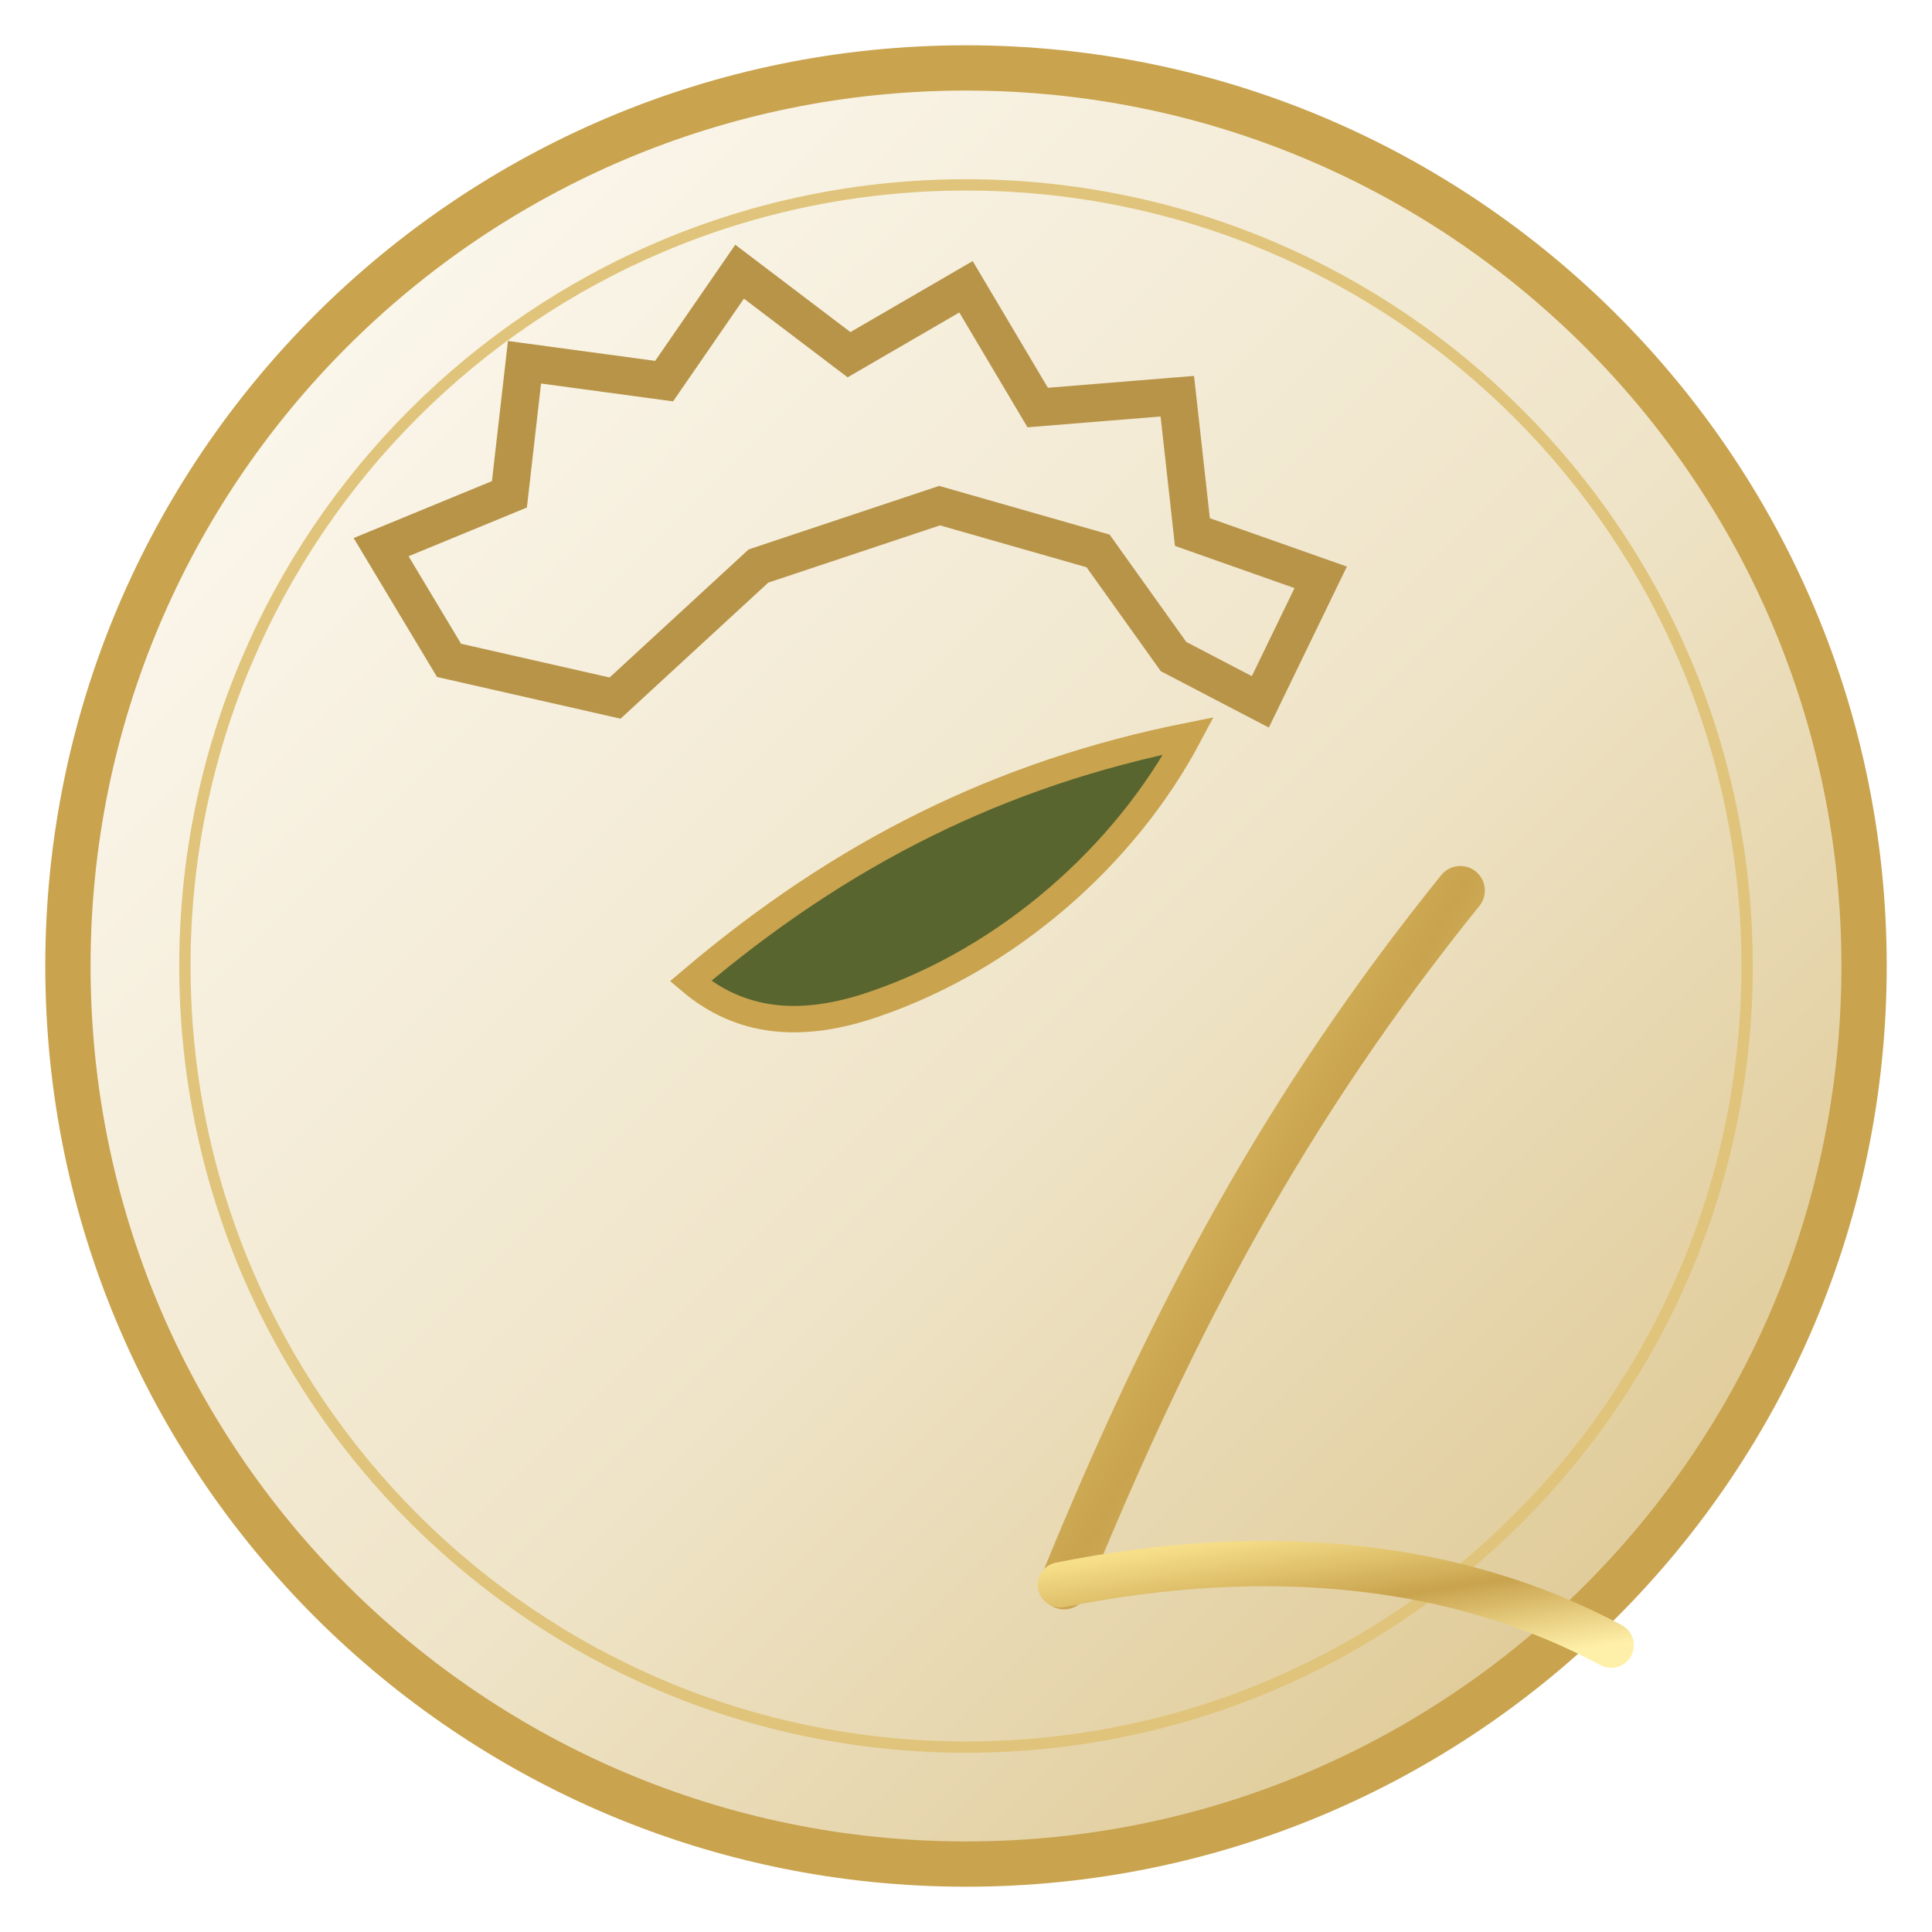
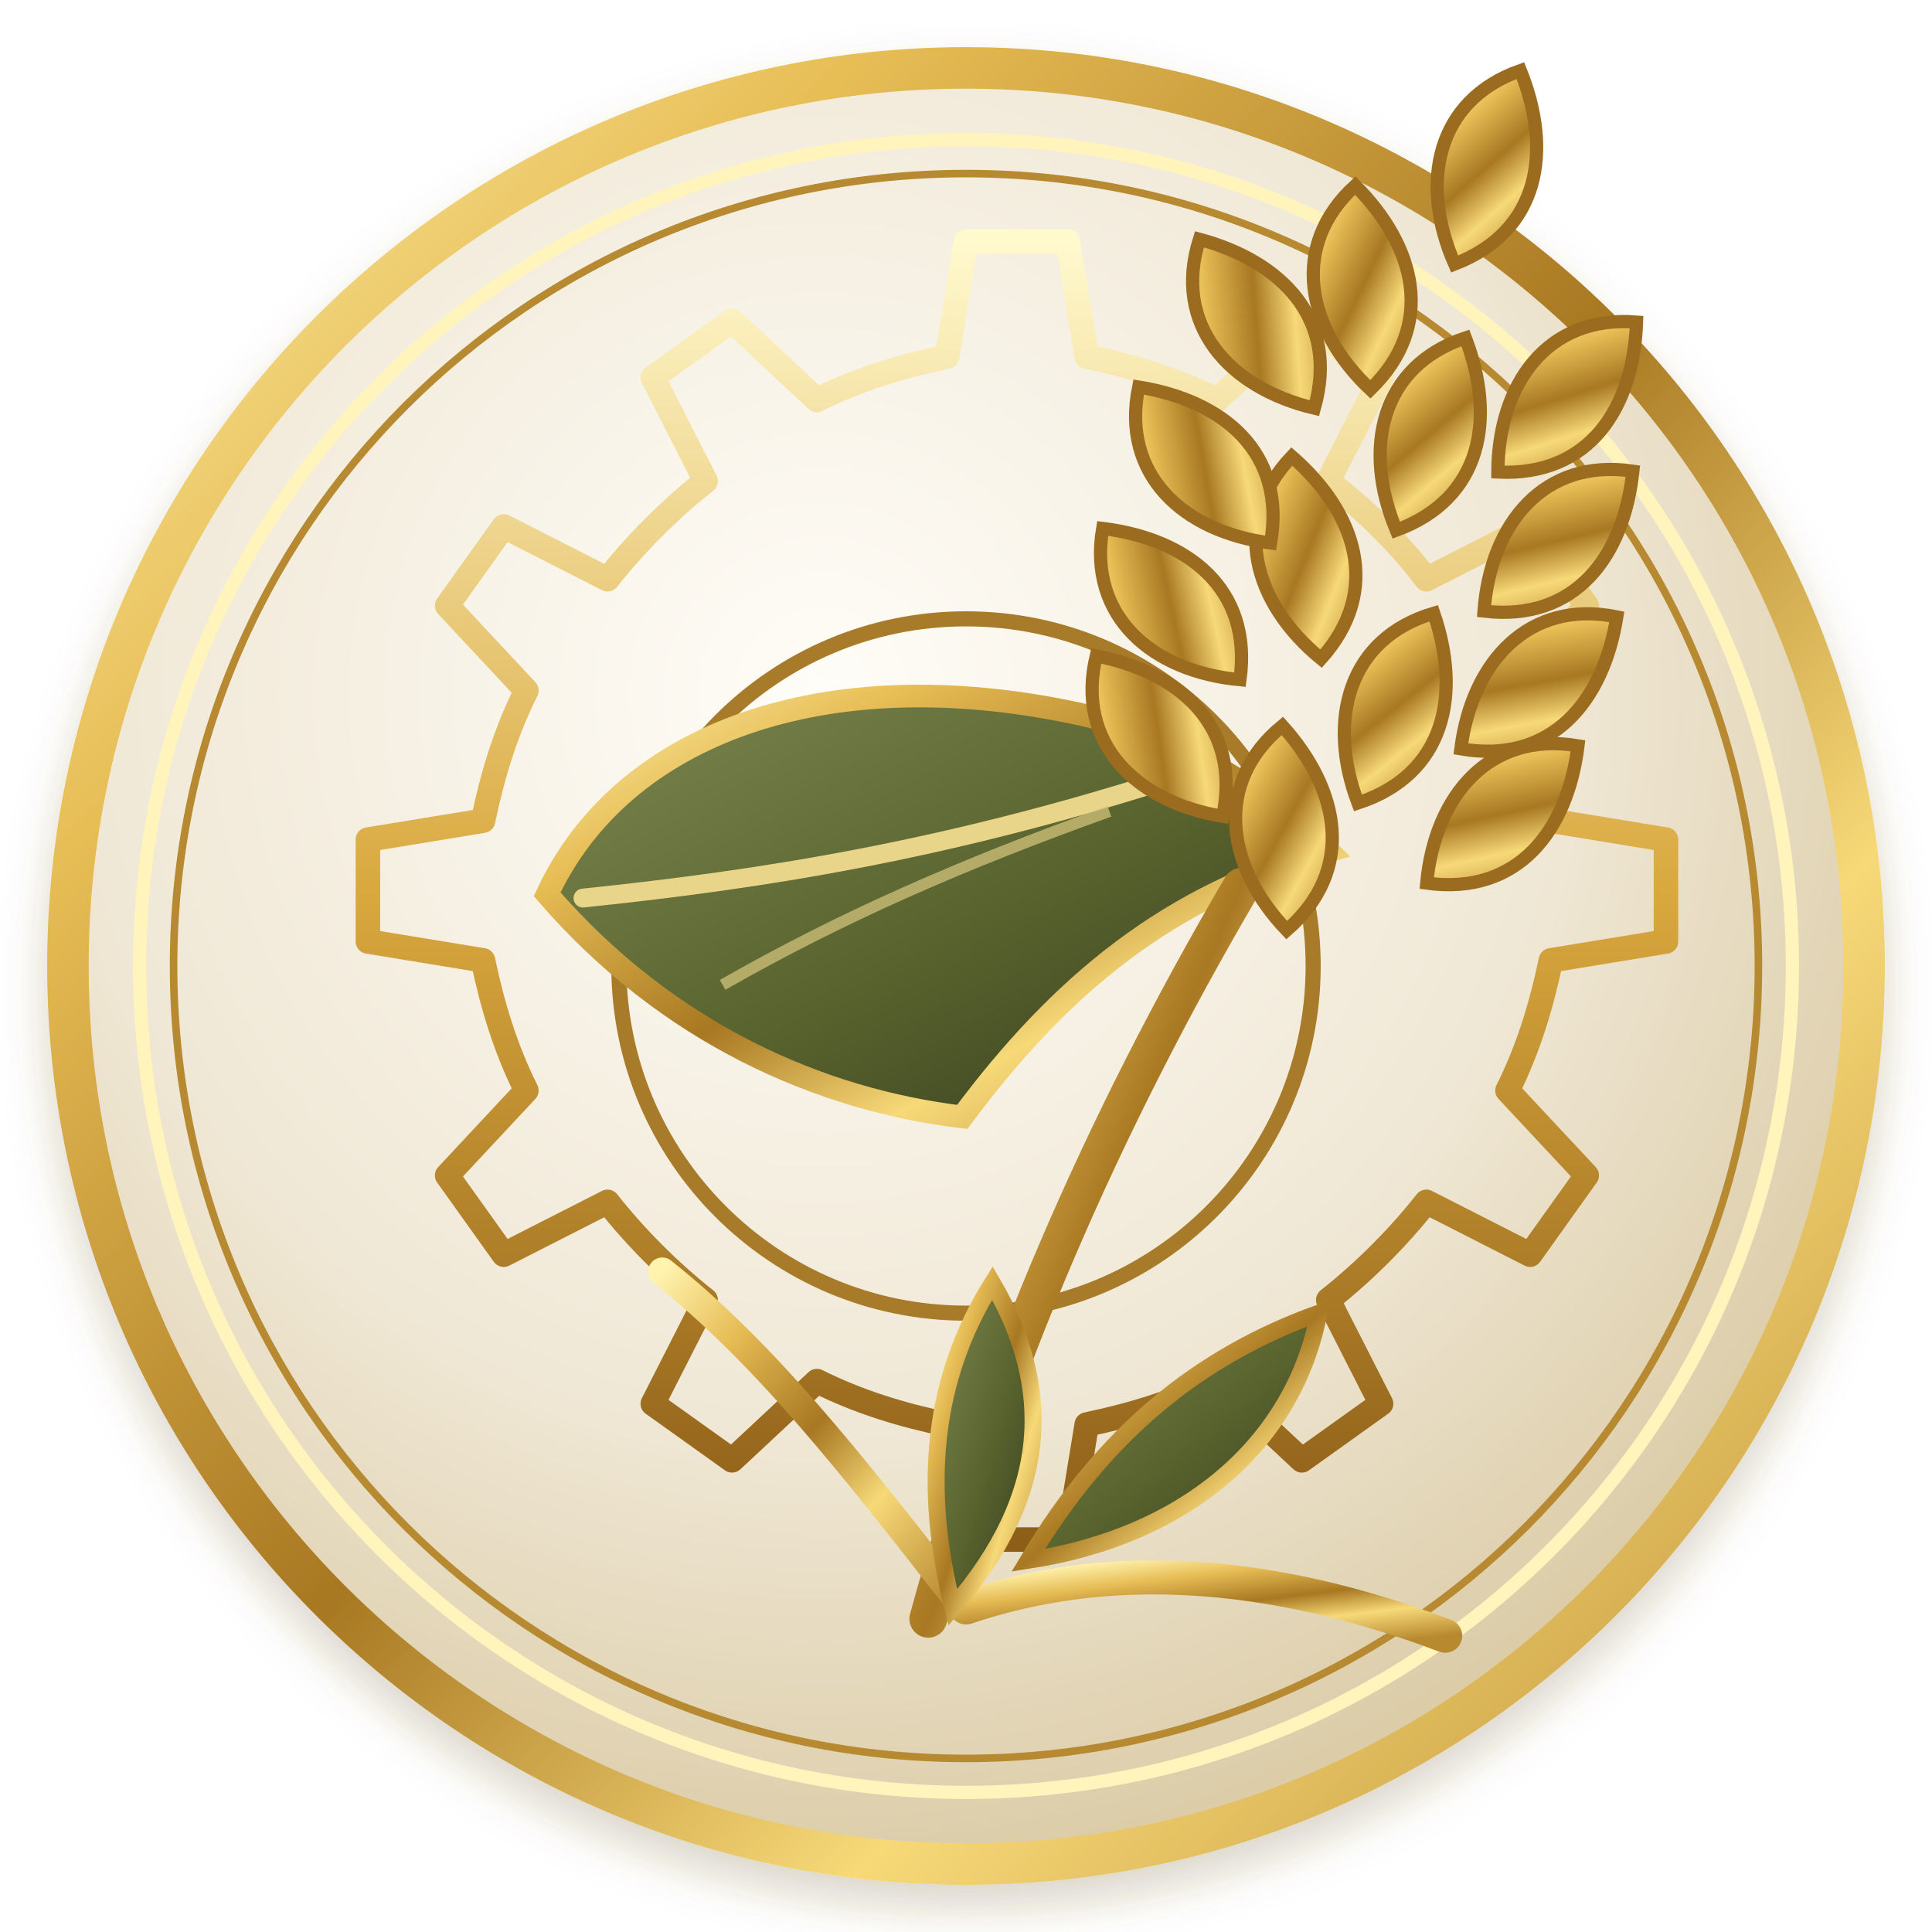
- <svg xmlns="http://www.w3.org/2000/svg" viewBox="0 0 512 512">
+ <svg xmlns="http://www.w3.org/2000/svg" viewBox="0 0 1024 1024" role="img" aria-labelledby="title desc">
  <defs>
-     <linearGradient id="g" x1="0" y1="0" x2="1" y2="1">
+     <radialGradient id="ivory" cx="42%" cy="35%" r="70%">
      <stop stop-color="#fffdf8" />
-       <stop offset=".55" stop-color="#efe4c8" />
-       <stop offset="1" stop-color="#d9c083" />
+       <stop offset=".58" stop-color="#f0e8d6" />
+       <stop offset="1" stop-color="#d8c79f" />
+     </radialGradient>
+     <linearGradient id="gold" x1="0" y1="0" x2="1" y2="1">
+       <stop stop-color="#fff3ae" />
+       <stop offset=".22" stop-color="#e7bd55" />
+       <stop offset=".5" stop-color="#a87822" />
+       <stop offset=".72" stop-color="#f7d978" />
+       <stop offset="1" stop-color="#b8892f" />
    </linearGradient>
-     <linearGradient id="gold" x1="0" y1="0" x2="1" y2="1">
-       <stop stop-color="#f7df8a" />
-       <stop offset=".5" stop-color="#c9a34e" />
-       <stop offset="1" stop-color="#fff0a9" />
+     <linearGradient id="goldHi" x1="0" y1="0" x2="0" y2="1">
+       <stop stop-color="#fff9ce" />
+       <stop offset=".5" stop-color="#d9a83e" />
+       <stop offset="1" stop-color="#8d5e18" />
    </linearGradient>
+     <linearGradient id="green" x1="0" y1="0" x2="1" y2="1">
+       <stop stop-color="#7b8750" />
+       <stop offset=".55" stop-color="#58622d" />
+       <stop offset="1" stop-color="#343b1d" />
+     </linearGradient>
+     <filter id="shadow" x="-30%" y="-30%" width="160%" height="160%">
+       <feDropShadow dx="0" dy="12" stdDeviation="12" flood-color="#6d5420" flood-opacity=".25" />
+     </filter>
+     <path id="grain" d="M0 0 C-34 -32 -43 -76 -8 -108 C24 -76 35 -34 0 0Z" />
  </defs>
-   <circle cx="256" cy="256" r="238" fill="url(#g)" stroke="#c9a34e" stroke-width="12" />
-   <circle cx="256" cy="256" r="207" fill="none" stroke="#e0c47b" stroke-width="3" />
-   <path d="M119 175l-18-30 34-14 4-35 37 5 20-29 29 22 31-18 19 32 37-3 4 36 34 12-16 33-23-12-20-28-42-12-48 16-38 35z" fill="none" stroke="#b89449" stroke-width="10" />
-   <path d="M183 260c40-34 82-55 132-65-17 32-48 59-83 71-20 7-36 5-49-6z" fill="#59652f" stroke="#c9a34e" stroke-width="7" />
-   <path d="M282 420c29-71 59-127 105-184" fill="none" stroke="url(#gold)" stroke-width="13" stroke-linecap="round" />
-   <path d="M281 420c55-11 105-6 146 16" fill="none" stroke="url(#gold)" stroke-width="12" stroke-linecap="round" />
+   <circle cx="512" cy="512" r="476" fill="url(#ivory)" stroke="url(#gold)" stroke-width="22" filter="url(#shadow)" />
+   <circle cx="512" cy="512" r="438" fill="none" stroke="#fff4bc" stroke-width="7" />
+   <circle cx="512" cy="512" r="420" fill="none" stroke="#b78a31" stroke-width="4" />
+   <path d="M512 128h54l10 61c24 5 47 12 69 23l45-42 42 30-28 55c19 15 37 32 52 52l55-28 30 42-42 45c11 22 18 45 23 69l61 10v54l-61 10c-5 24-12 47-23 69l42 45-30 42-55-28c-15 19-33 37-52 52l28 55-42 30-45-42c-22 11-45 18-69 23l-10 61h-54l-10-61c-24-5-47-12-69-23l-45 42-42-30 28-55c-19-15-37-33-52-52l-55 28-30-42 42-45c-11-22-18-45-23-69l-61-10v-54l61-10c5-24 12-47 23-69l-42-45 30-42 55 28c15-19 33-37 52-52l-28-55 42-30 45 42c22-11 45-18 69-23l10-61z" fill="none" stroke="url(#goldHi)" stroke-width="13" stroke-linejoin="round" />
+   <circle cx="512" cy="512" r="184" fill="none" stroke="#a77b29" stroke-width="8" />
+   <path d="M290 474 C330 388 438 350 570 378 C618 388 666 414 704 451 C620 474 562 522 510 592 C435 583 354 548 290 474Z" fill="url(#green)" stroke="url(#gold)" stroke-width="12" />
+   <path d="M309 476 C405 466 499 451 616 414" fill="none" stroke="#e8d58a" stroke-width="10" stroke-linecap="round" />
+   <path d="M383 522 C446 486 510 458 588 430" fill="none" stroke="#d1c17a" stroke-width="6" opacity=".75" />
+   <path d="M492 858 C528 726 583 598 658 470" fill="none" stroke="url(#gold)" stroke-width="20" stroke-linecap="round" />
+   <path d="M512 852 C586 827 671 831 766 867" fill="none" stroke="url(#gold)" stroke-width="18" stroke-linecap="round" />
+   <path d="M506 846 C450 774 404 716 351 674" fill="none" stroke="url(#gold)" stroke-width="15" stroke-linecap="round" />
+   <g transform="translate(682 493) rotate(8)" fill="url(#gold)" stroke="#9b6c1f" stroke-width="7">
+     <use href="#grain" transform="translate(0 0) rotate(-5)" />
+     <use href="#grain" transform="translate(28 -72) rotate(18)" />
+     <use href="#grain" transform="translate(-2 -145) rotate(-12)" />
+     <use href="#grain" transform="translate(28 -218) rotate(16)" />
+     <use href="#grain" transform="translate(4 -290) rotate(-8)" />
+     <use href="#grain" transform="translate(39 -362) rotate(15)" />
+     <use href="#grain" transform="translate(-42 -55) rotate(-42)" />
+     <use href="#grain" transform="translate(-43 -128) rotate(-46)" />
+     <use href="#grain" transform="translate(-37 -202) rotate(-44)" />
+     <use href="#grain" transform="translate(-24 -276) rotate(-38)" />
+     <use href="#grain" transform="translate(70 -35) rotate(44)" />
+     <use href="#grain" transform="translate(78 -108) rotate(46)" />
+     <use href="#grain" transform="translate(80 -182) rotate(43)" />
+     <use href="#grain" transform="translate(77 -256) rotate(39)" />
+   </g>
+   <path d="M505 852 C489 788 494 731 526 680 C558 735 557 792 505 852Z" fill="url(#green)" stroke="url(#gold)" stroke-width="9" />
+   <path d="M545 827 C585 760 635 719 699 696 C686 764 630 814 545 827Z" fill="url(#green)" stroke="url(#gold)" stroke-width="9" />
</svg>
